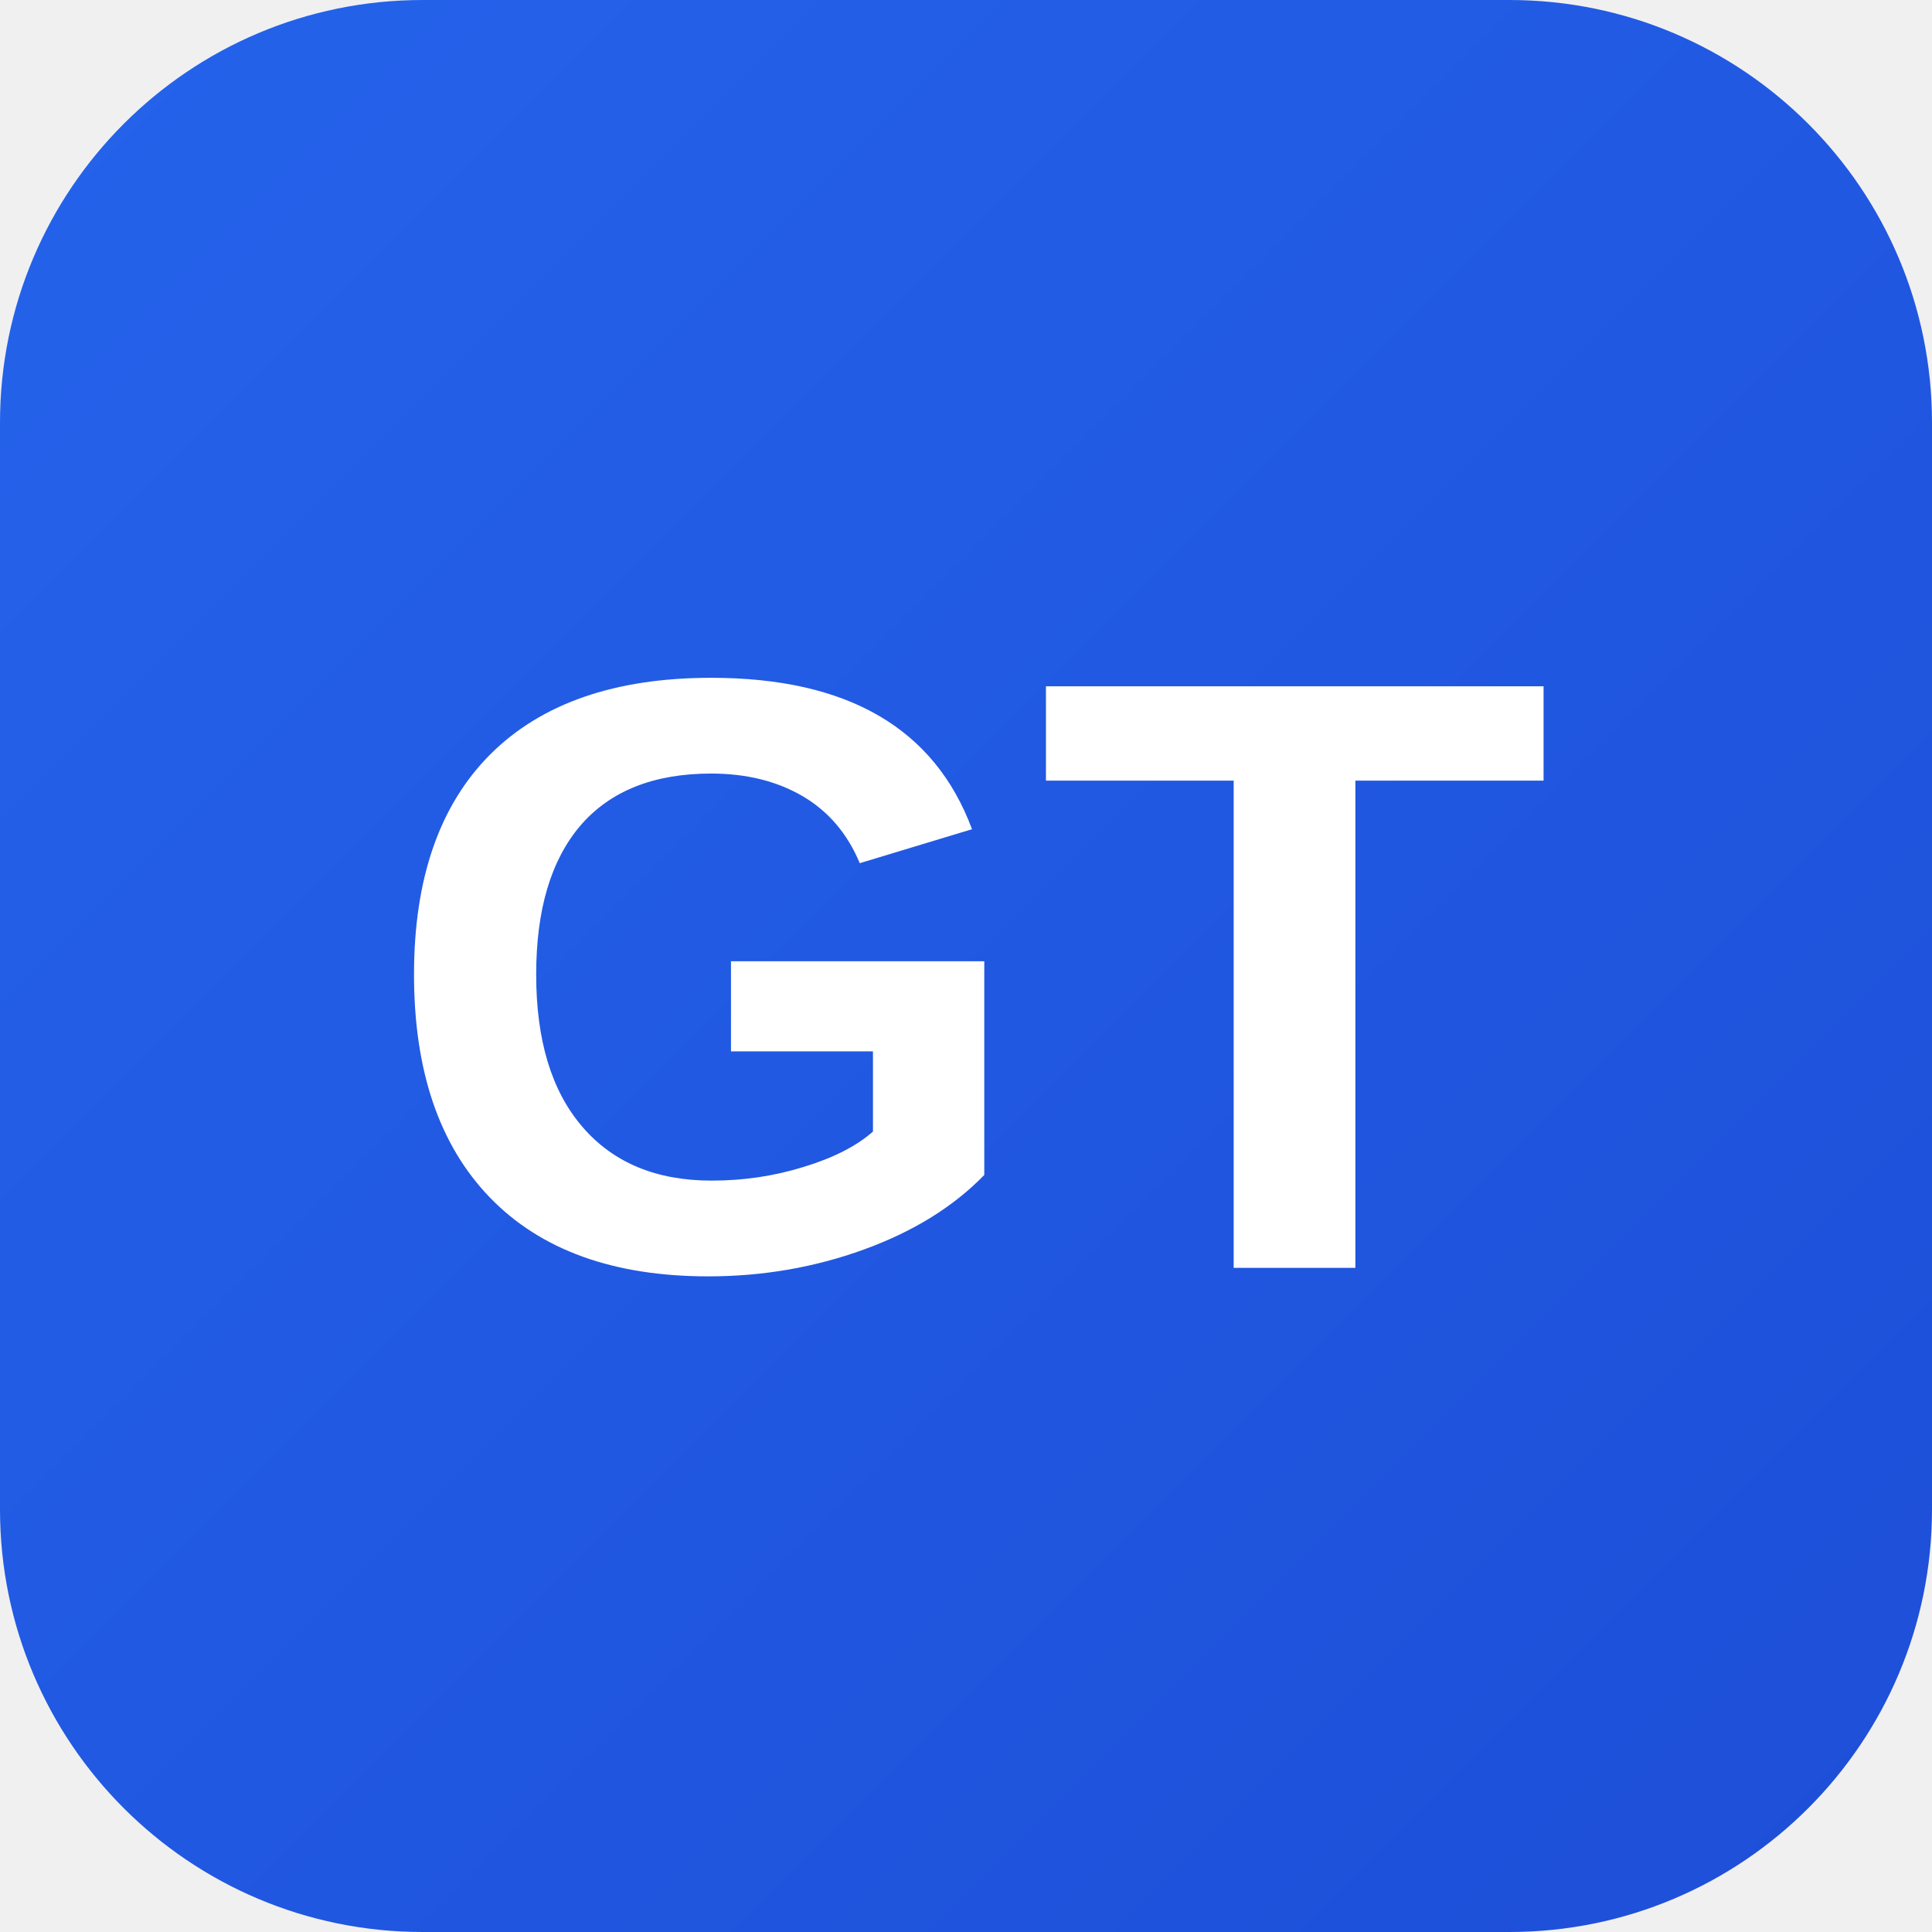
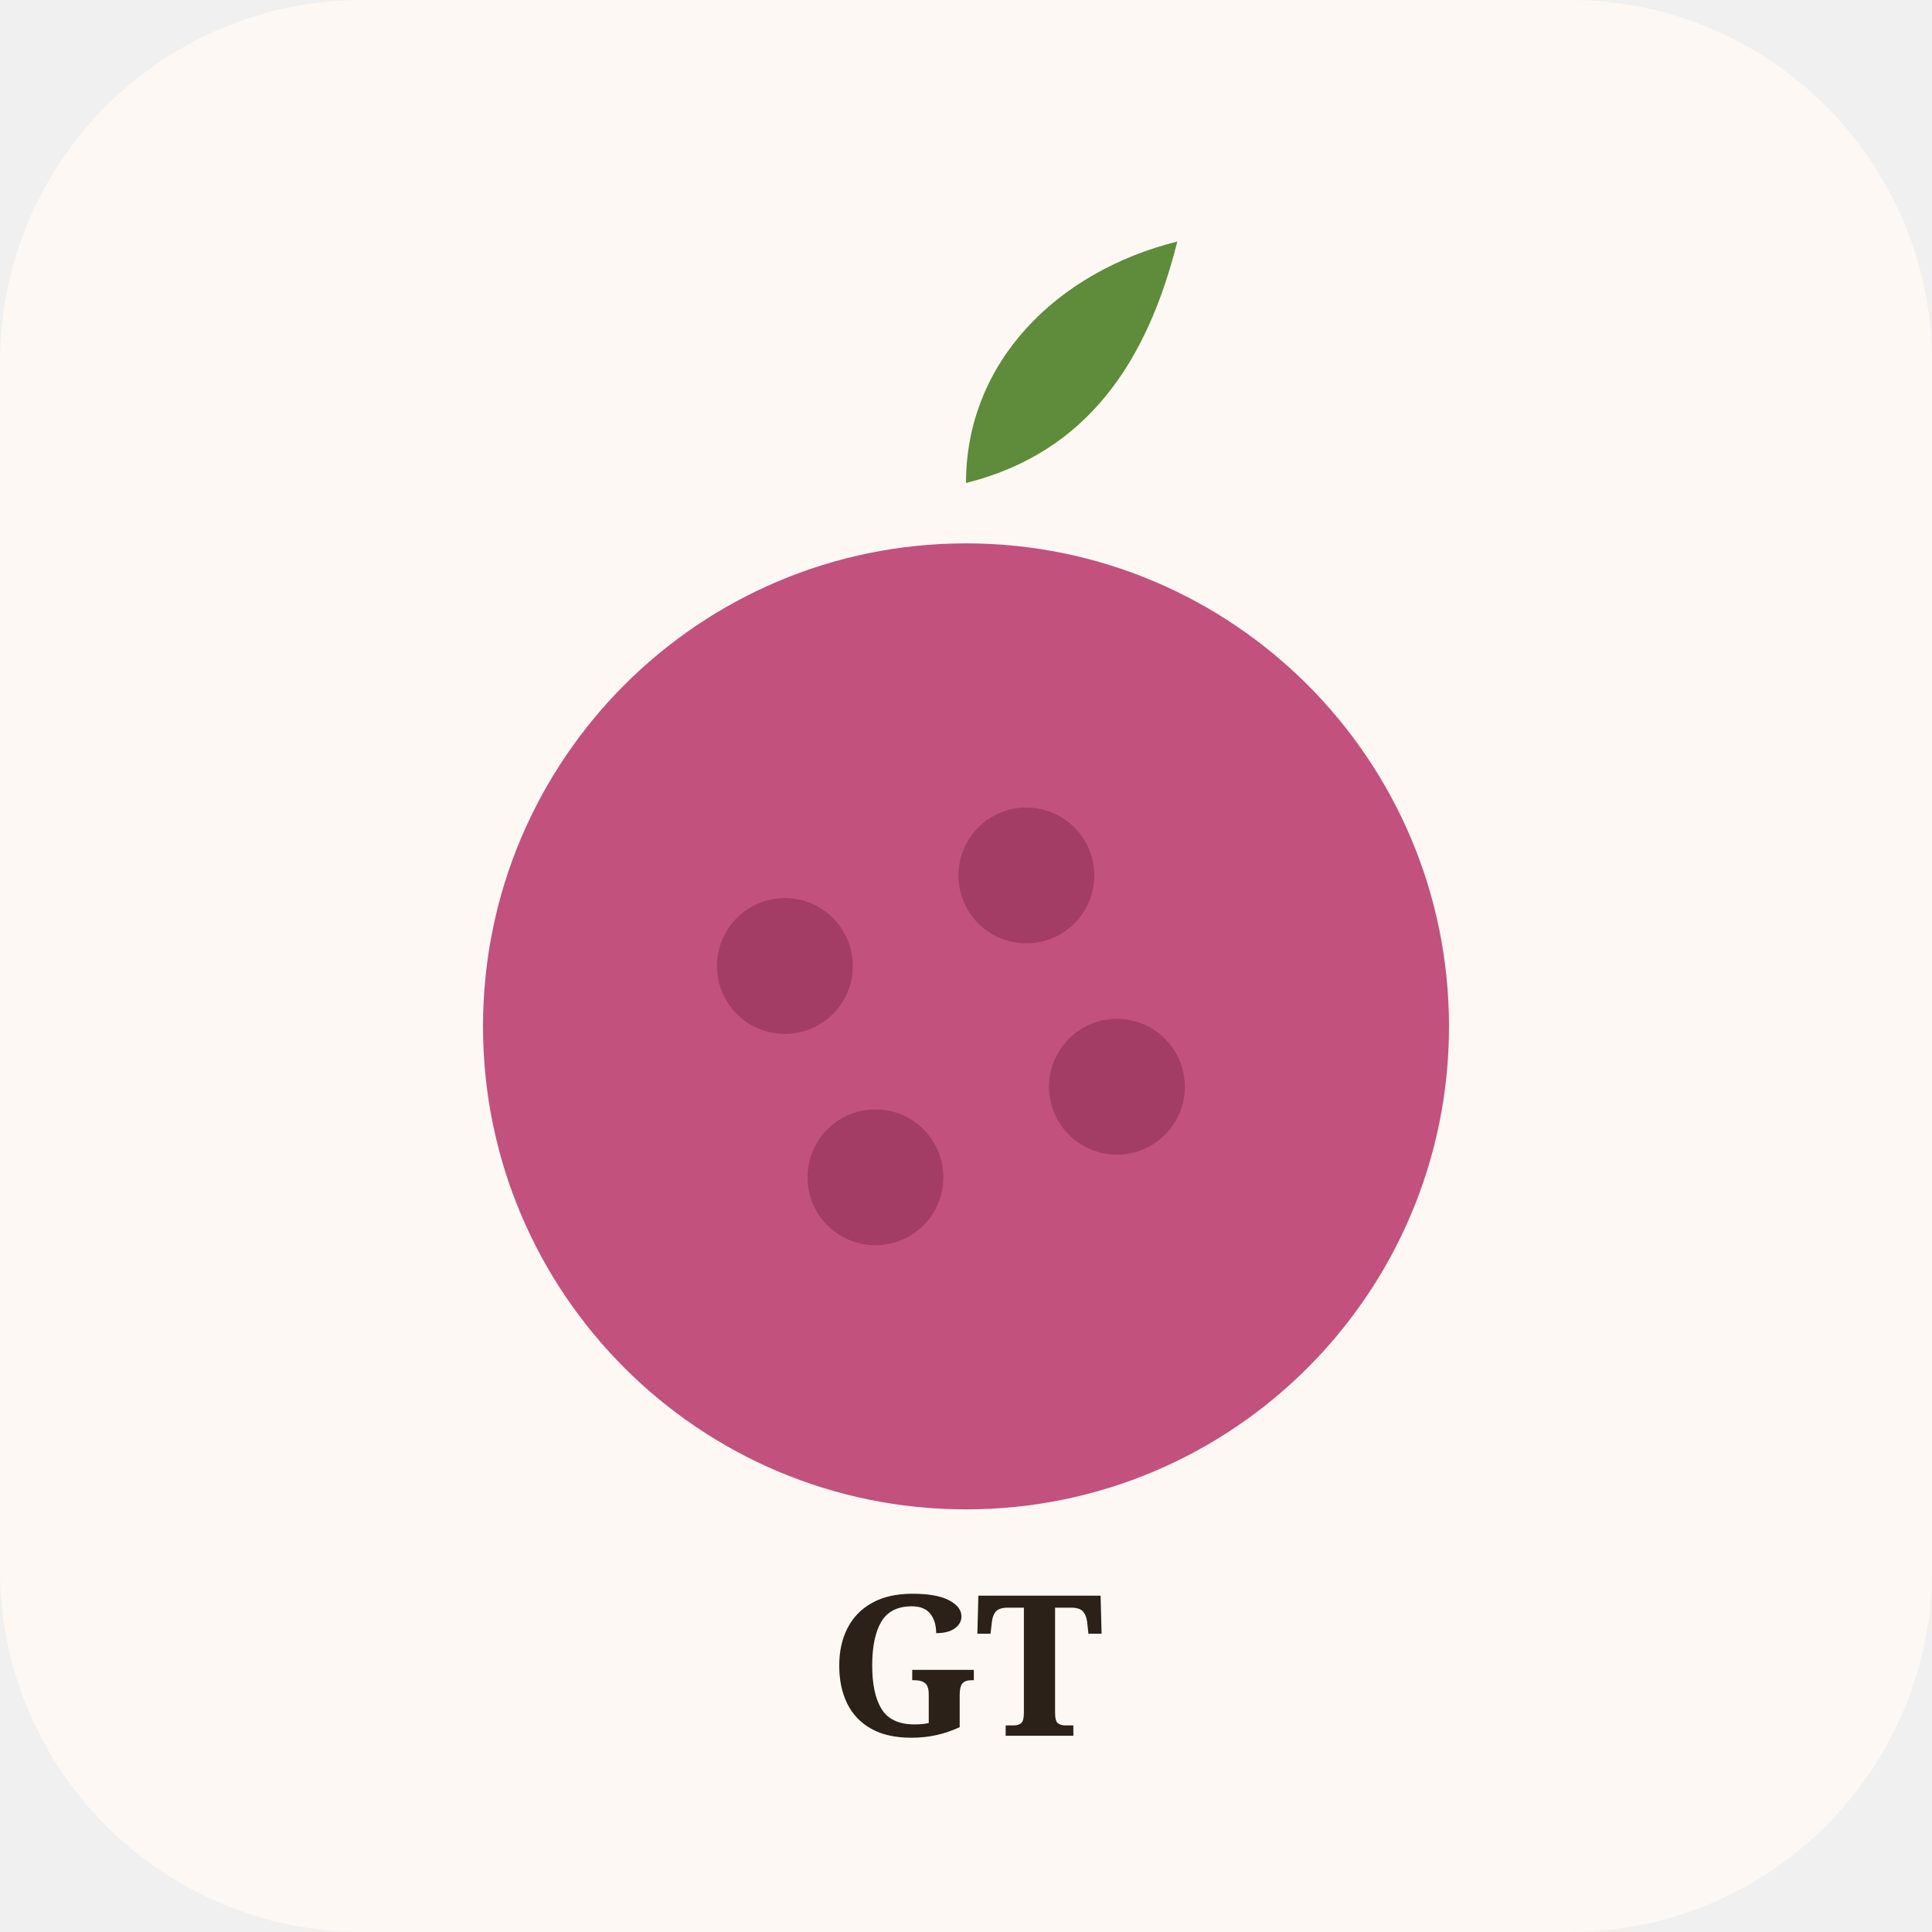
- <svg xmlns="http://www.w3.org/2000/svg" viewBox="0 0 64 64" width="64" height="64">
-   <defs>
-     <linearGradient id="bg" x1="0%" y1="0%" x2="100%" y2="100%">
-       <stop offset="0%" style="stop-color:#2563eb;stop-opacity:1" />
-       <stop offset="100%" style="stop-color:#1d4ed8;stop-opacity:1" />
-     </linearGradient>
-   </defs>
-   <rect width="64" height="64" rx="14" fill="url(#bg)" />
-   <text x="32" y="42" font-family="Arial, Helvetica, sans-serif" font-weight="900" font-size="28" fill="#ffffff" text-anchor="middle">GT</text>
+ <svg xmlns="http://www.w3.org/2000/svg" width="512" height="512" viewBox="0 0 512 512">
+   <rect width="512" height="512" rx="96" fill="#FDF8F3" />
+   <circle cx="256" cy="272" r="128" fill="#C2517E" />
+   <path d="M256 128c0-32 24-56 56-64-8 32-24 56-56 64z" fill="#5E8C3A" />
+   <circle cx="208" cy="256" r="18" fill="#A33D66" />
+   <circle cx="272" cy="232" r="18" fill="#A33D66" />
+   <circle cx="296" cy="288" r="18" fill="#A33D66" />
+   <circle cx="232" cy="312" r="18" fill="#A33D66" />
+   <text x="256" y="460" text-anchor="middle" font-family="Georgia, serif" font-size="52" font-weight="700" fill="#2B2118">GT</text>
</svg>
